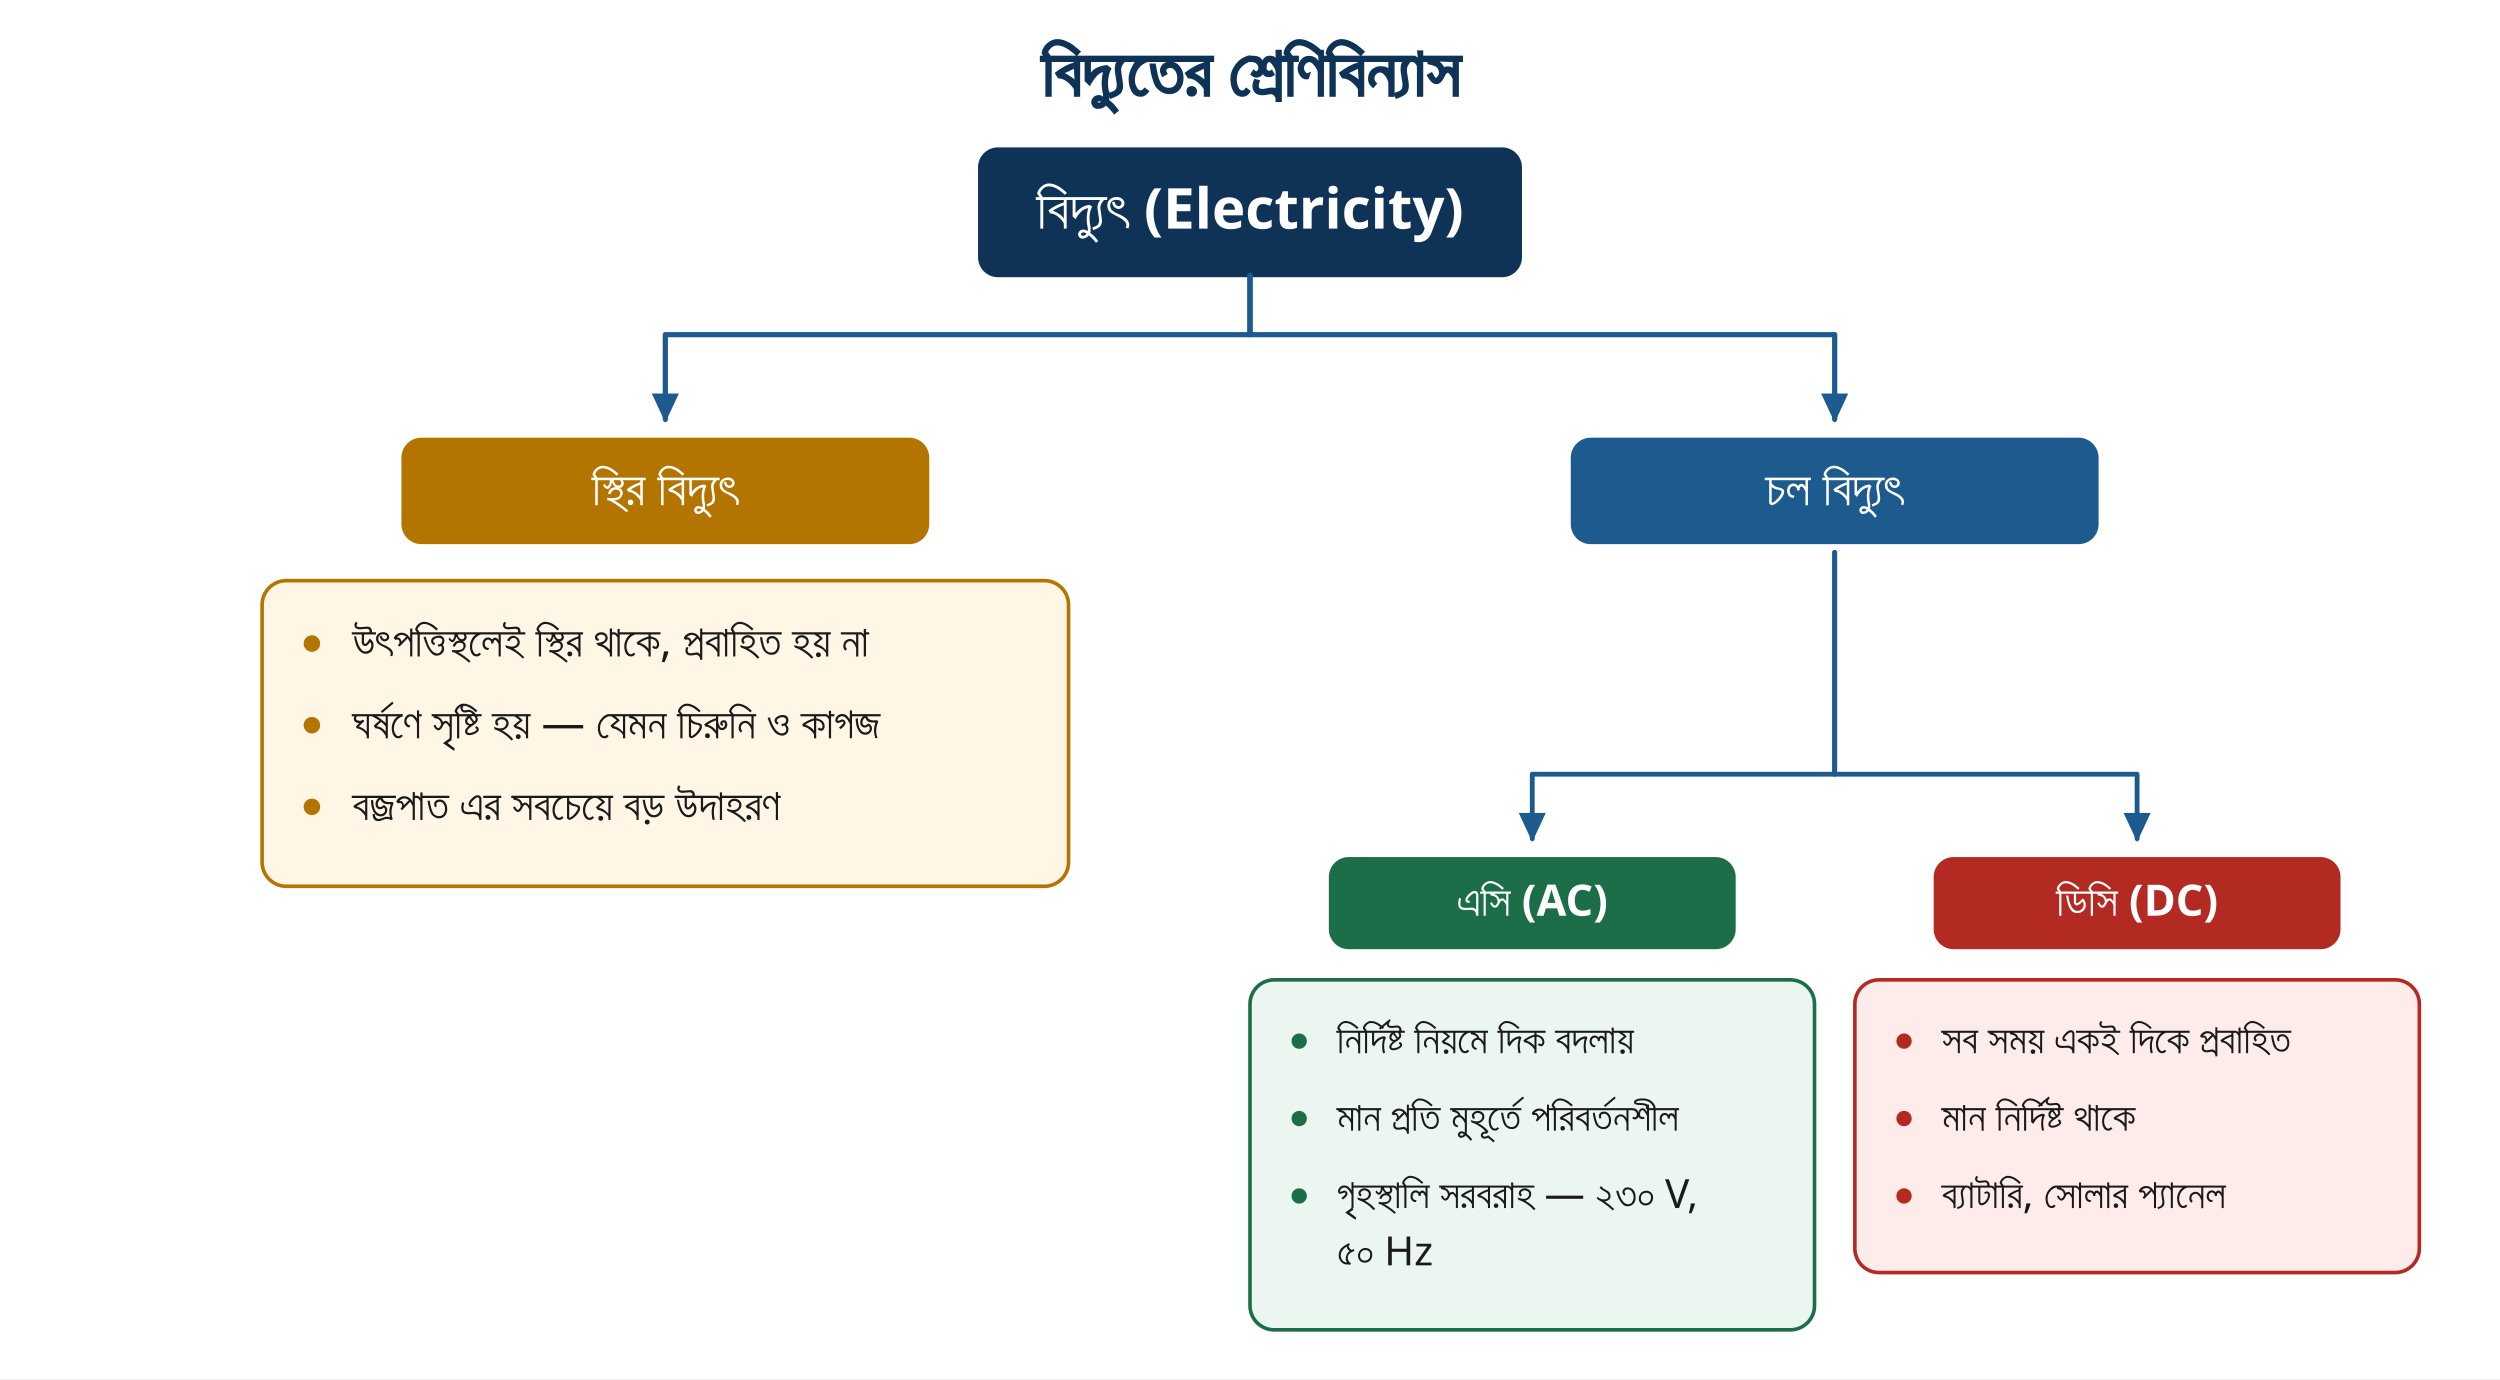
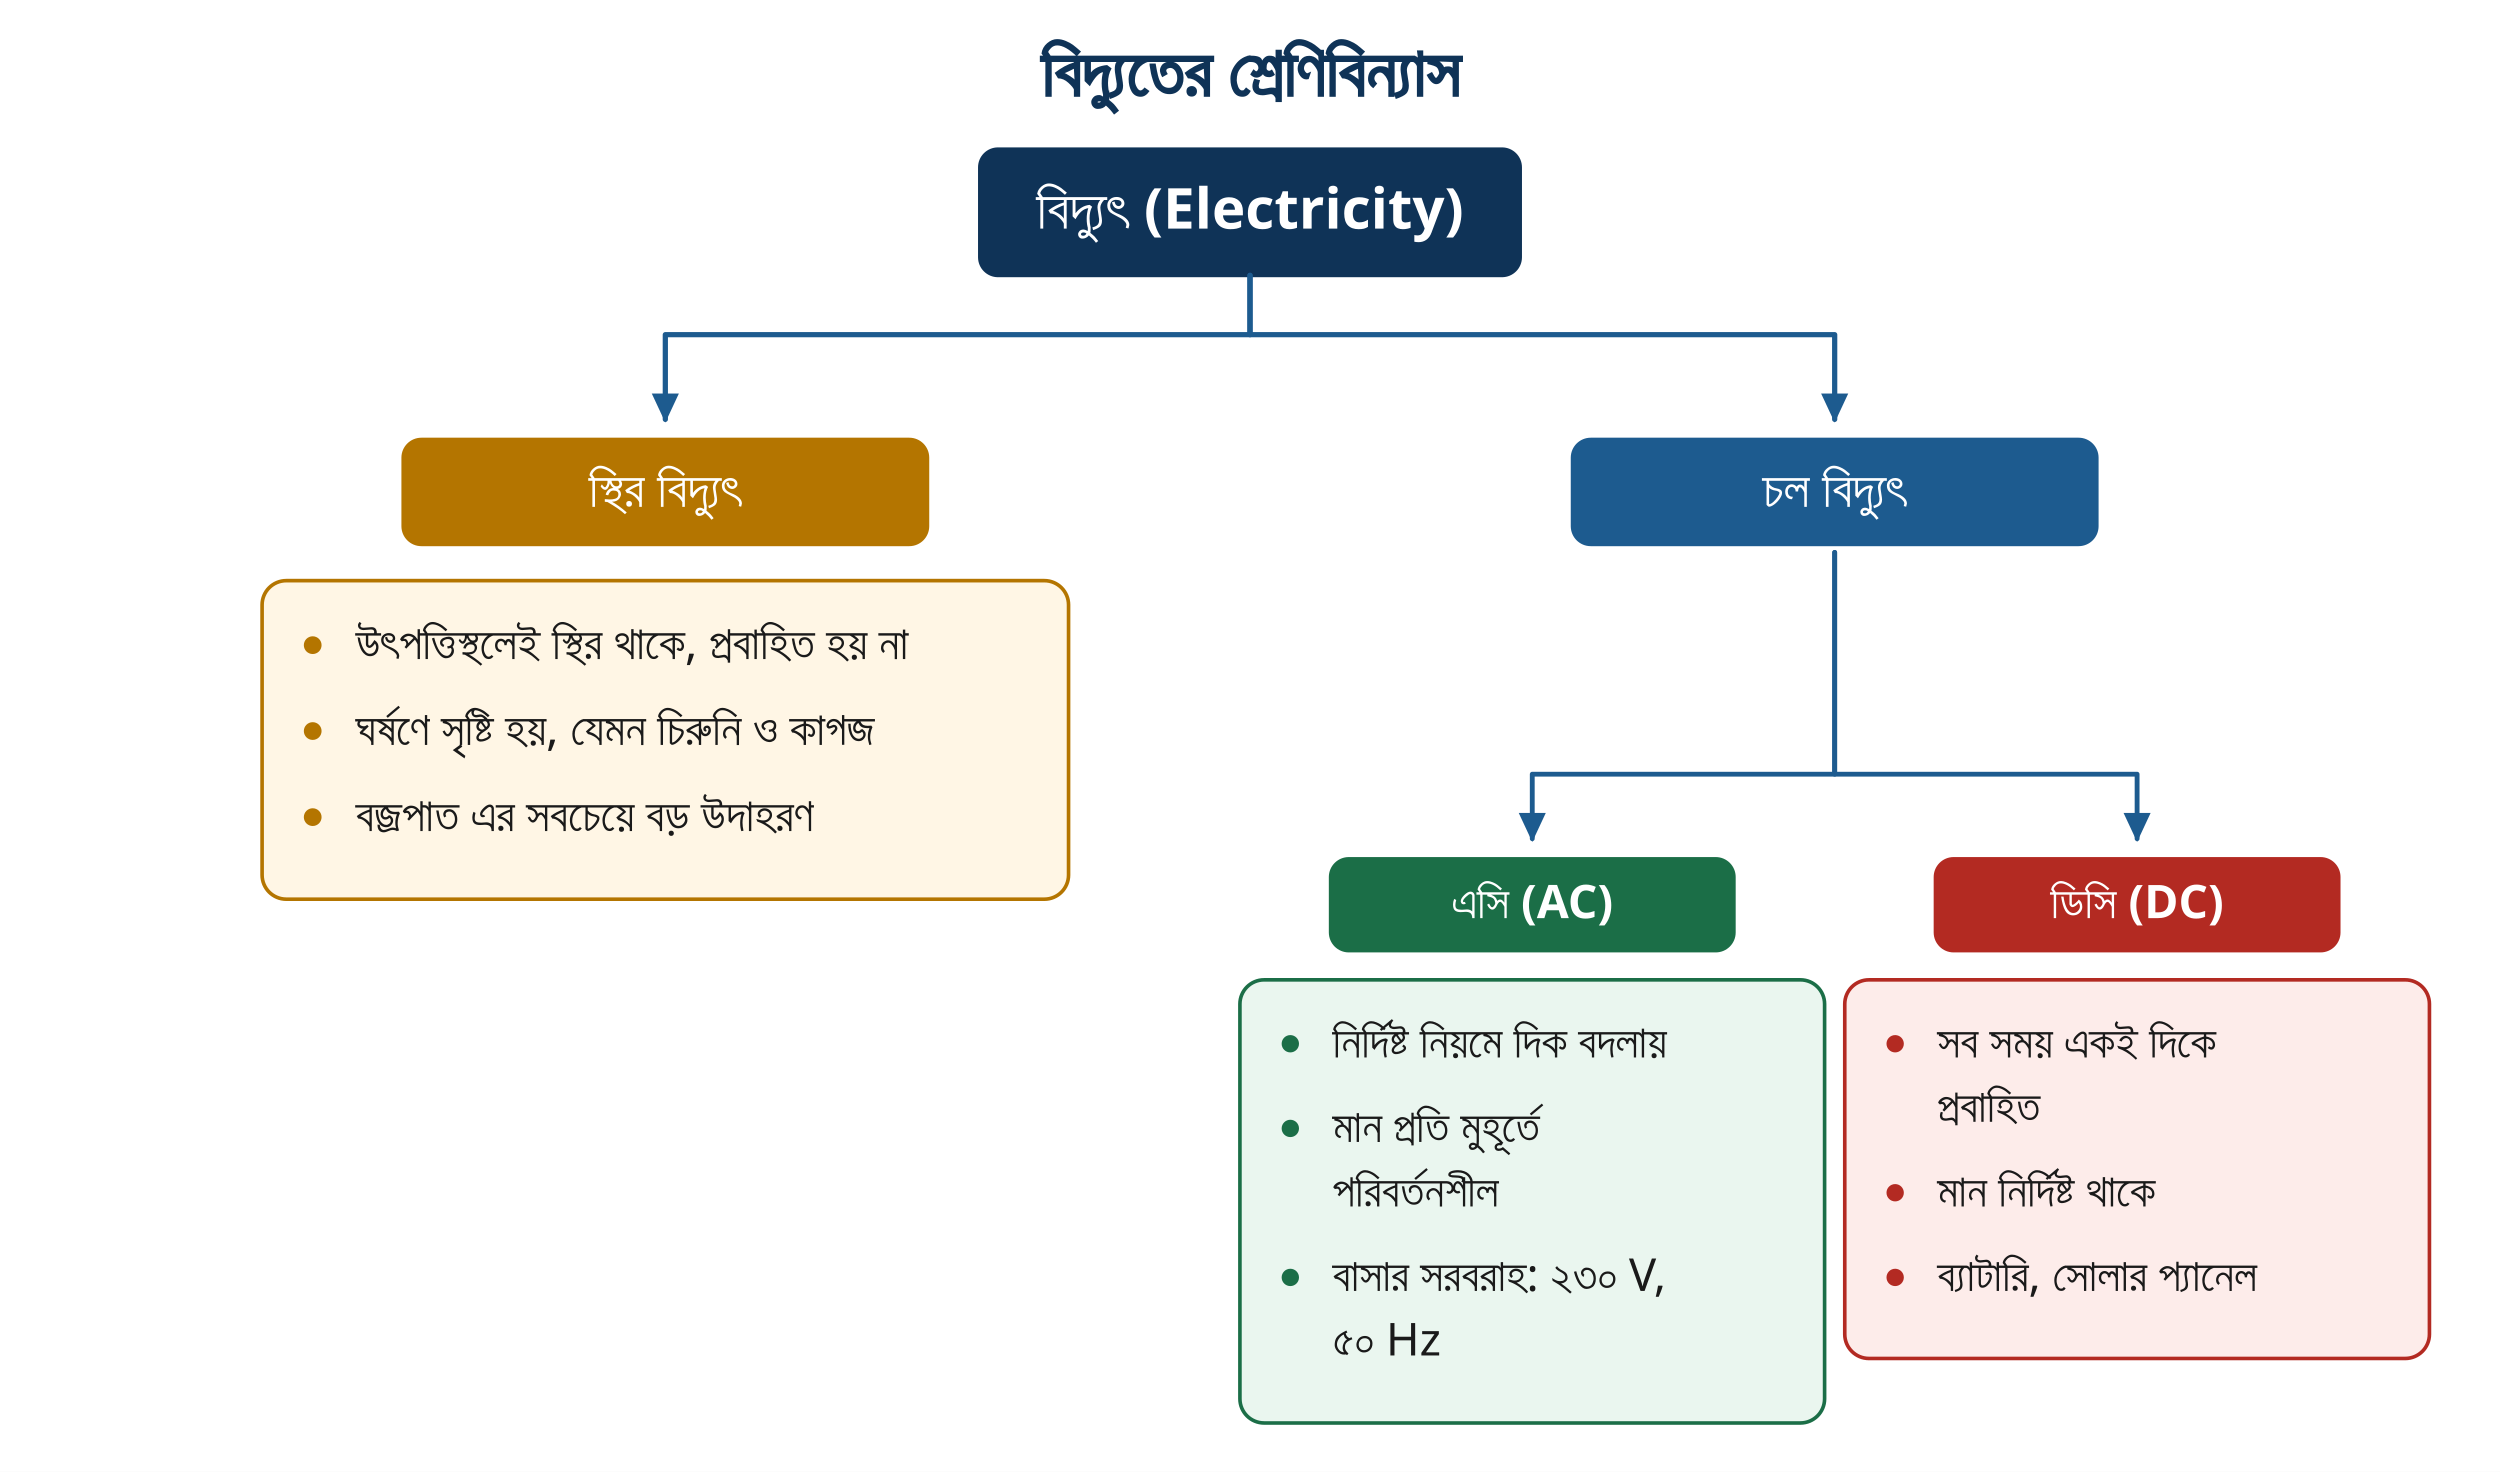
- <svg xmlns="http://www.w3.org/2000/svg" width="1240" height="684" viewBox="0 0 1240 684">
+ <svg xmlns="http://www.w3.org/2000/svg" width="1240" height="730" viewBox="0 0 1240 730">
  <defs>
    <marker id="ar" viewBox="0 0 10 10" refX="8.5" refY="5" markerUnits="userSpaceOnUse" markerWidth="16" markerHeight="16" orient="auto-start-reverse">
      <path d="M 0.5 0.8 L 9.5 5 L 0.5 9.2 z" fill="#1D5B8F" />
    </marker>
  </defs>
-   <rect width="1240" height="684" fill="#FFFFFF" />
+   <rect width="1240" height="730" fill="#FFFFFF" />
  <text x="620.0" y="48.0" font-family="Kalpurush" font-size="34" font-weight="700" fill="#0F3357" text-anchor="middle">বিদ্যুতের শ্রেণিবিন্যাস</text>
  <rect x="486.0" y="74.0" width="268.0" height="62.6" rx="9" fill="#0F3357" stroke="#0F3357" stroke-width="1.8" />
  <text x="620.0" y="113.4" font-family="Kalpurush" font-size="28" font-weight="600" fill="#FFFFFF" text-anchor="middle">বিদ্যুৎ (Electricity)</text>
  <path d="M 620 136.6 L 620 166.0 L 330.0 166.0 L 330.0 208.0" fill="none" stroke="#1D5B8F" stroke-width="2.6" stroke-linecap="round" stroke-linejoin="round" marker-end="url(#ar)" />
-   <rect x="200.0" y="218.0" width="260.0" height="51.0" rx="9" fill="#B47500" stroke="#B47500" stroke-width="1.8" />
-   <text x="330.0" y="250.6" font-family="Kalpurush" font-size="24.5" font-weight="600" fill="#FFFFFF" text-anchor="middle">স্থির বিদ্যুৎ</text>
+   <rect x="200.0" y="218.0" width="260.0" height="52.0" rx="9" fill="#B47500" stroke="#B47500" stroke-width="1.8" />
+   <text x="330.0" y="251.4" font-family="Kalpurush" font-size="25.5" font-weight="600" fill="#FFFFFF" text-anchor="middle">স্থির বিদ্যুৎ</text>
  <path d="M 620 136.6 L 620 166.0 L 910.0 166.0 L 910.0 208.0" fill="none" stroke="#1D5B8F" stroke-width="2.6" stroke-linecap="round" stroke-linejoin="round" marker-end="url(#ar)" />
-   <rect x="780.0" y="218.0" width="260.0" height="51.0" rx="9" fill="#1D5B8F" stroke="#1D5B8F" stroke-width="1.8" />
-   <text x="910.0" y="250.6" font-family="Kalpurush" font-size="24.5" font-weight="600" fill="#FFFFFF" text-anchor="middle">চল বিদ্যুৎ</text>
-   <rect x="130.0" y="288.0" width="400.0" height="151.6" rx="12" fill="#FFF6E5" stroke="#B47500" stroke-width="1.8" />
-   <circle cx="154.7" cy="319.2" r="4.1" fill="#B47500" stroke="none" stroke-width="2" />
-   <text x="174.7" y="325.6" font-family="Kalpurush" font-size="21.5" font-weight="400" fill="#1A1A1A" text-anchor="start">উৎপত্তিস্থলেই স্থির থাকে, প্রবাহিত হয় না</text>
-   <circle cx="154.7" cy="359.7" r="4.1" fill="#B47500" stroke="none" stroke-width="2" />
-   <text x="174.7" y="366.2" font-family="Kalpurush" font-size="21.5" font-weight="400" fill="#1A1A1A" text-anchor="start">ঘর্ষণে সৃষ্টি হয় — যেমন চিরুনি ও কাগজ</text>
-   <circle cx="154.7" cy="400.2" r="4.1" fill="#B47500" stroke="none" stroke-width="2" />
-   <text x="174.7" y="406.7" font-family="Kalpurush" font-size="21.5" font-weight="400" fill="#1A1A1A" text-anchor="start">বজ্রপাত এর সবচেয়ে বড় উদাহরণ</text>
+   <rect x="780.0" y="218.0" width="260.0" height="52.0" rx="9" fill="#1D5B8F" stroke="#1D5B8F" stroke-width="1.8" />
+   <text x="910.0" y="251.4" font-family="Kalpurush" font-size="25.5" font-weight="600" fill="#FFFFFF" text-anchor="middle">চল বিদ্যুৎ</text>
+   <rect x="130.0" y="288.0" width="400.0" height="158.0" rx="12" fill="#FFF6E5" stroke="#B47500" stroke-width="1.8" />
+   <circle cx="155.1" cy="320.0" r="4.4" fill="#B47500" stroke="none" stroke-width="2" />
+   <text x="176.4" y="326.9" font-family="Kalpurush" font-size="23" font-weight="400" fill="#1A1A1A" text-anchor="start">উৎপত্তিস্থলেই স্থির থাকে, প্রবাহিত হয় না</text>
+   <circle cx="155.1" cy="362.6" r="4.4" fill="#B47500" stroke="none" stroke-width="2" />
+   <text x="176.4" y="369.5" font-family="Kalpurush" font-size="23" font-weight="400" fill="#1A1A1A" text-anchor="start">ঘর্ষণে সৃষ্টি হয়, যেমন চিরুনি ও কাগজ</text>
+   <circle cx="155.1" cy="405.3" r="4.4" fill="#B47500" stroke="none" stroke-width="2" />
+   <text x="176.4" y="412.2" font-family="Kalpurush" font-size="23" font-weight="400" fill="#1A1A1A" text-anchor="start">বজ্রপাত এর সবচেয়ে বড় উদাহরণ</text>
  <path d="M 910 274.0 L 910 384.0 L 760.0 384.0 L 760.0 416.0" fill="none" stroke="#1D5B8F" stroke-width="2.4" stroke-linecap="round" stroke-linejoin="round" marker-end="url(#ar)" />
-   <rect x="660.0" y="426.0" width="200.0" height="43.9" rx="9" fill="#1B6E47" stroke="#1B6E47" stroke-width="1.8" />
-   <text x="760.0" y="454.2" font-family="Kalpurush" font-size="21.5" font-weight="600" fill="#FFFFFF" text-anchor="middle">এসি (AC)</text>
-   <rect x="620.0" y="486.0" width="280.0" height="173.6" rx="12" fill="#EAF6EF" stroke="#1B6E47" stroke-width="1.8" />
-   <circle cx="644.4" cy="516.4" r="3.8" fill="#1B6E47" stroke="none" stroke-width="2" />
-   <text x="663.0" y="522.4" font-family="Kalpurush" font-size="20" font-weight="400" fill="#1A1A1A" text-anchor="start">নির্দিষ্ট নিয়মে দিক বদলায়</text>
-   <circle cx="644.4" cy="554.8" r="3.8" fill="#1B6E47" stroke="none" stroke-width="2" />
-   <text x="663.0" y="560.8" font-family="Kalpurush" font-size="20" font-weight="400" fill="#1A1A1A" text-anchor="start">মান প্রতি মুহূর্তে পরিবর্তনশীল</text>
-   <circle cx="644.4" cy="593.2" r="3.8" fill="#1B6E47" stroke="none" stroke-width="2" />
-   <text x="663.0" y="599.2" font-family="Kalpurush" font-size="20" font-weight="400" fill="#1A1A1A" text-anchor="start">গৃহস্থালি সরবরাহ — ২৩০ V,</text>
-   <text x="663.0" y="627.6" font-family="Kalpurush" font-size="20" font-weight="400" fill="#1A1A1A" text-anchor="start">৫০ Hz</text>
+   <rect x="660.0" y="426.0" width="200.0" height="45.5" rx="9" fill="#1B6E47" stroke="#1B6E47" stroke-width="1.8" />
+   <text x="760.0" y="455.4" font-family="Kalpurush" font-size="23" font-weight="600" fill="#FFFFFF" text-anchor="middle">এসি (AC)</text>
+   <rect x="615.0" y="486.0" width="290.0" height="219.8" rx="12" fill="#EAF6EF" stroke="#1B6E47" stroke-width="1.8" />
+   <circle cx="640.0" cy="517.7" r="4.3" fill="#1B6E47" stroke="none" stroke-width="2" />
+   <text x="660.9" y="524.5" font-family="Kalpurush" font-size="22.5" font-weight="400" fill="#1A1A1A" text-anchor="start">নির্দিষ্ট নিয়মে দিক বদলায়</text>
+   <circle cx="640.0" cy="559.7" r="4.3" fill="#1B6E47" stroke="none" stroke-width="2" />
+   <text x="660.9" y="566.4" font-family="Kalpurush" font-size="22.5" font-weight="400" fill="#1A1A1A" text-anchor="start">মান প্রতি মুহূর্তে</text>
+   <text x="660.9" y="598.4" font-family="Kalpurush" font-size="22.5" font-weight="400" fill="#1A1A1A" text-anchor="start">পরিবর্তনশীল</text>
+   <circle cx="640.0" cy="633.6" r="4.3" fill="#1B6E47" stroke="none" stroke-width="2" />
+   <text x="660.9" y="640.3" font-family="Kalpurush" font-size="22.5" font-weight="400" fill="#1A1A1A" text-anchor="start">বাসার সরবরাহ: ২৩০ V,</text>
+   <text x="660.9" y="672.3" font-family="Kalpurush" font-size="22.5" font-weight="400" fill="#1A1A1A" text-anchor="start">৫০ Hz</text>
  <path d="M 910 274.0 L 910 384.0 L 1060.0 384.0 L 1060.0 416.0" fill="none" stroke="#1D5B8F" stroke-width="2.4" stroke-linecap="round" stroke-linejoin="round" marker-end="url(#ar)" />
-   <rect x="960.0" y="426.0" width="200.0" height="43.9" rx="9" fill="#B32A22" stroke="#B32A22" stroke-width="1.8" />
-   <text x="1060.0" y="454.2" font-family="Kalpurush" font-size="21.5" font-weight="600" fill="#FFFFFF" text-anchor="middle">ডিসি (DC)</text>
-   <rect x="920.0" y="486.0" width="280.0" height="145.2" rx="12" fill="#FDECEA" stroke="#B32A22" stroke-width="1.8" />
-   <circle cx="944.4" cy="516.4" r="3.8" fill="#B32A22" stroke="none" stroke-width="2" />
-   <text x="963.0" y="522.4" font-family="Kalpurush" font-size="20" font-weight="400" fill="#1A1A1A" text-anchor="start">সব সময় একই দিকে প্রবাহিত</text>
-   <circle cx="944.4" cy="554.8" r="3.8" fill="#B32A22" stroke="none" stroke-width="2" />
-   <text x="963.0" y="560.8" font-family="Kalpurush" font-size="20" font-weight="400" fill="#1A1A1A" text-anchor="start">মান নির্দিষ্ট থাকে</text>
-   <circle cx="944.4" cy="593.2" r="3.8" fill="#B32A22" stroke="none" stroke-width="2" />
-   <text x="963.0" y="599.2" font-family="Kalpurush" font-size="20" font-weight="400" fill="#1A1A1A" text-anchor="start">ব্যাটারি, সোলার প্যানেল</text>
+   <rect x="960.0" y="426.0" width="200.0" height="45.5" rx="9" fill="#B32A22" stroke="#B32A22" stroke-width="1.8" />
+   <text x="1060.0" y="455.4" font-family="Kalpurush" font-size="23" font-weight="600" fill="#FFFFFF" text-anchor="middle">ডিসি (DC)</text>
+   <rect x="915.0" y="486.0" width="290.0" height="187.8" rx="12" fill="#FDECEA" stroke="#B32A22" stroke-width="1.8" />
+   <circle cx="940.0" cy="517.7" r="4.3" fill="#B32A22" stroke="none" stroke-width="2" />
+   <text x="960.9" y="524.5" font-family="Kalpurush" font-size="22.5" font-weight="400" fill="#1A1A1A" text-anchor="start">সব সময় একই দিকে</text>
+   <text x="960.9" y="556.4" font-family="Kalpurush" font-size="22.5" font-weight="400" fill="#1A1A1A" text-anchor="start">প্রবাহিত</text>
+   <circle cx="940.0" cy="591.6" r="4.3" fill="#B32A22" stroke="none" stroke-width="2" />
+   <text x="960.9" y="598.4" font-family="Kalpurush" font-size="22.5" font-weight="400" fill="#1A1A1A" text-anchor="start">মান নির্দিষ্ট থাকে</text>
+   <circle cx="940.0" cy="633.6" r="4.3" fill="#B32A22" stroke="none" stroke-width="2" />
+   <text x="960.9" y="640.3" font-family="Kalpurush" font-size="22.5" font-weight="400" fill="#1A1A1A" text-anchor="start">ব্যাটারি, সোলার প্যানেল</text>
</svg>
